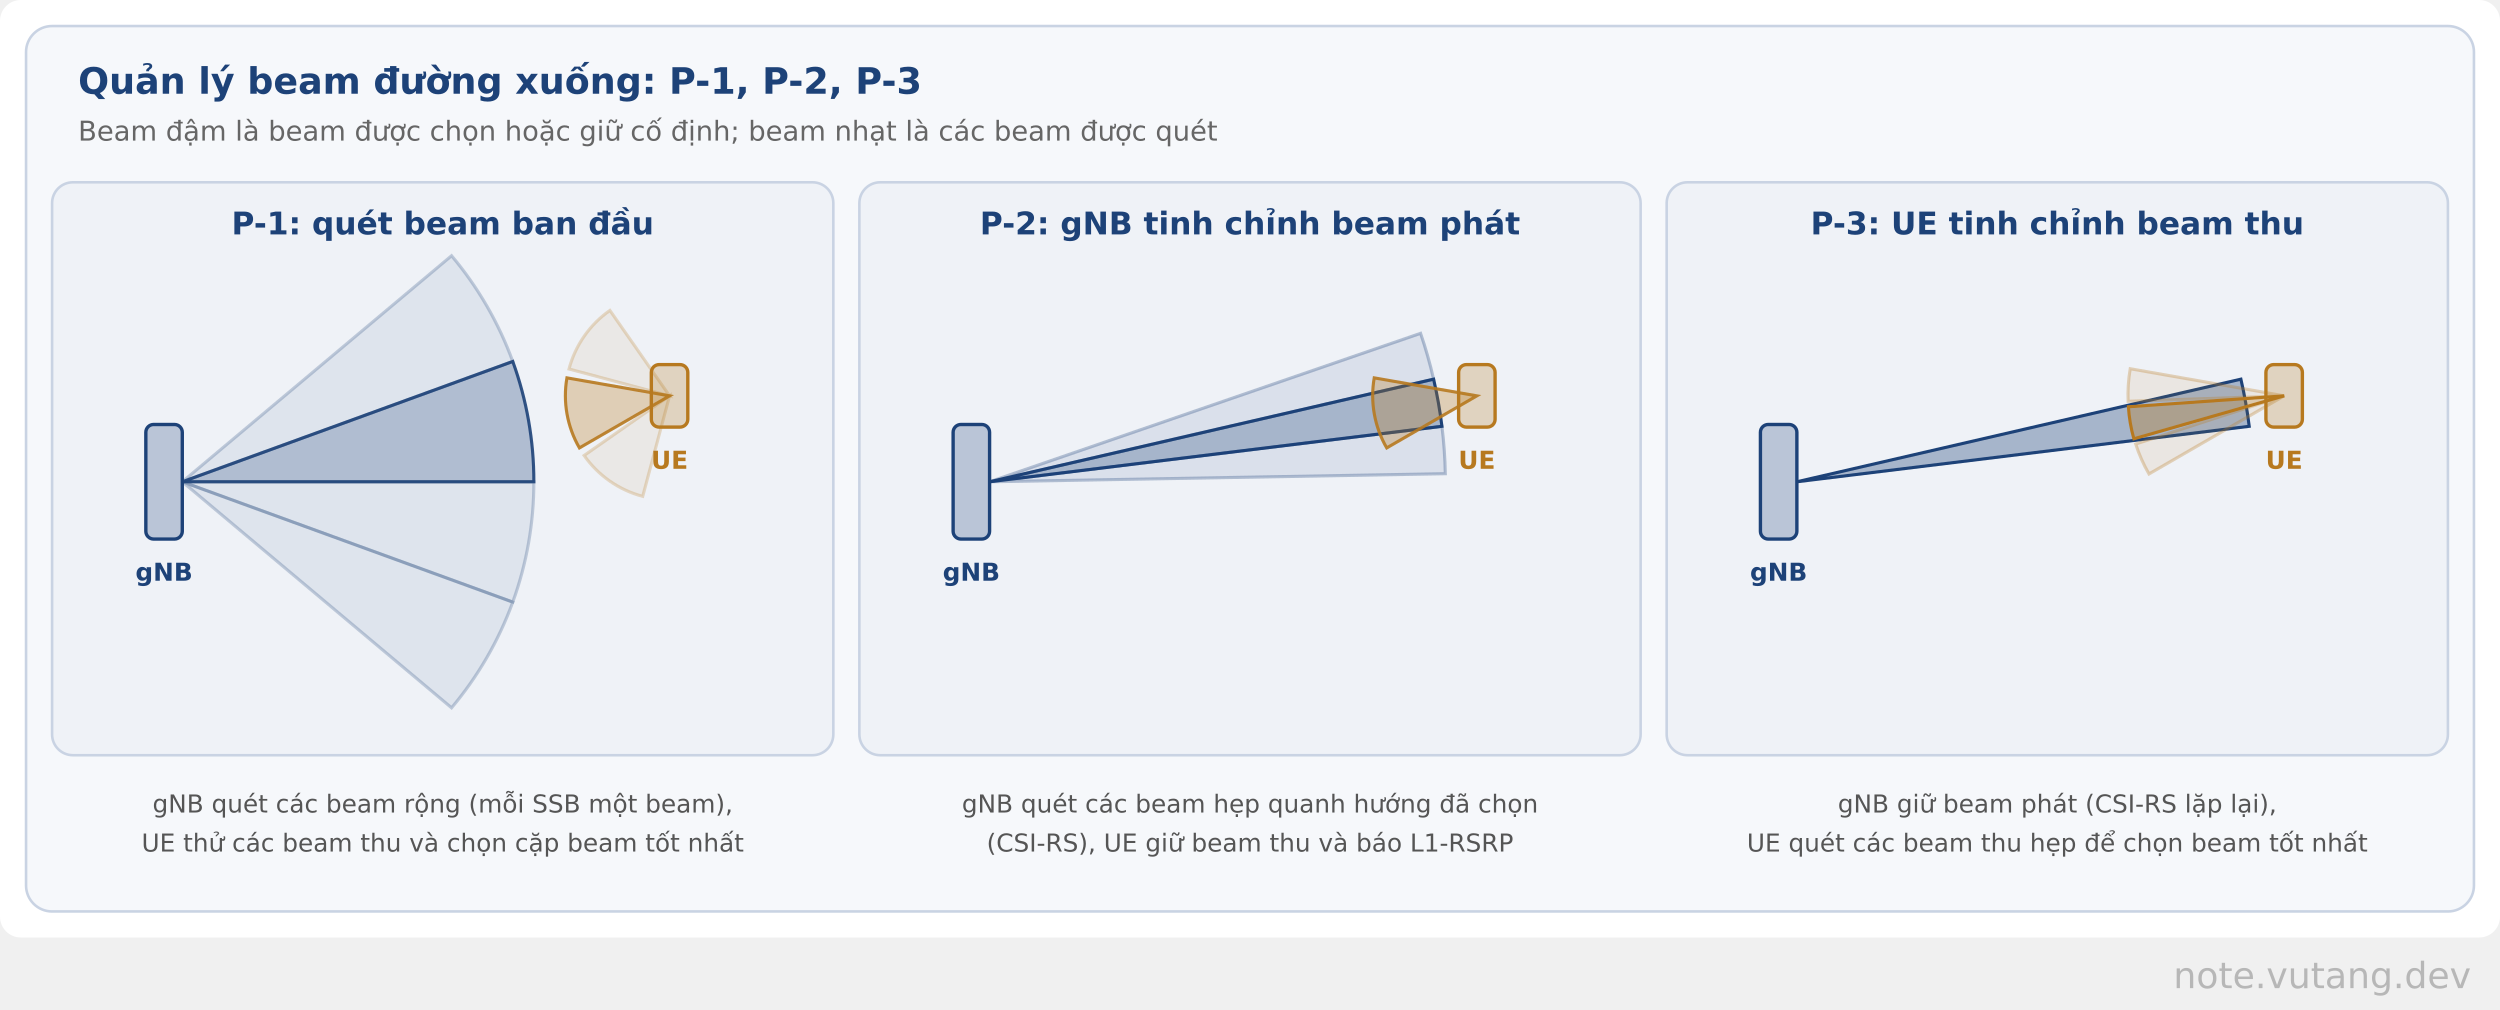
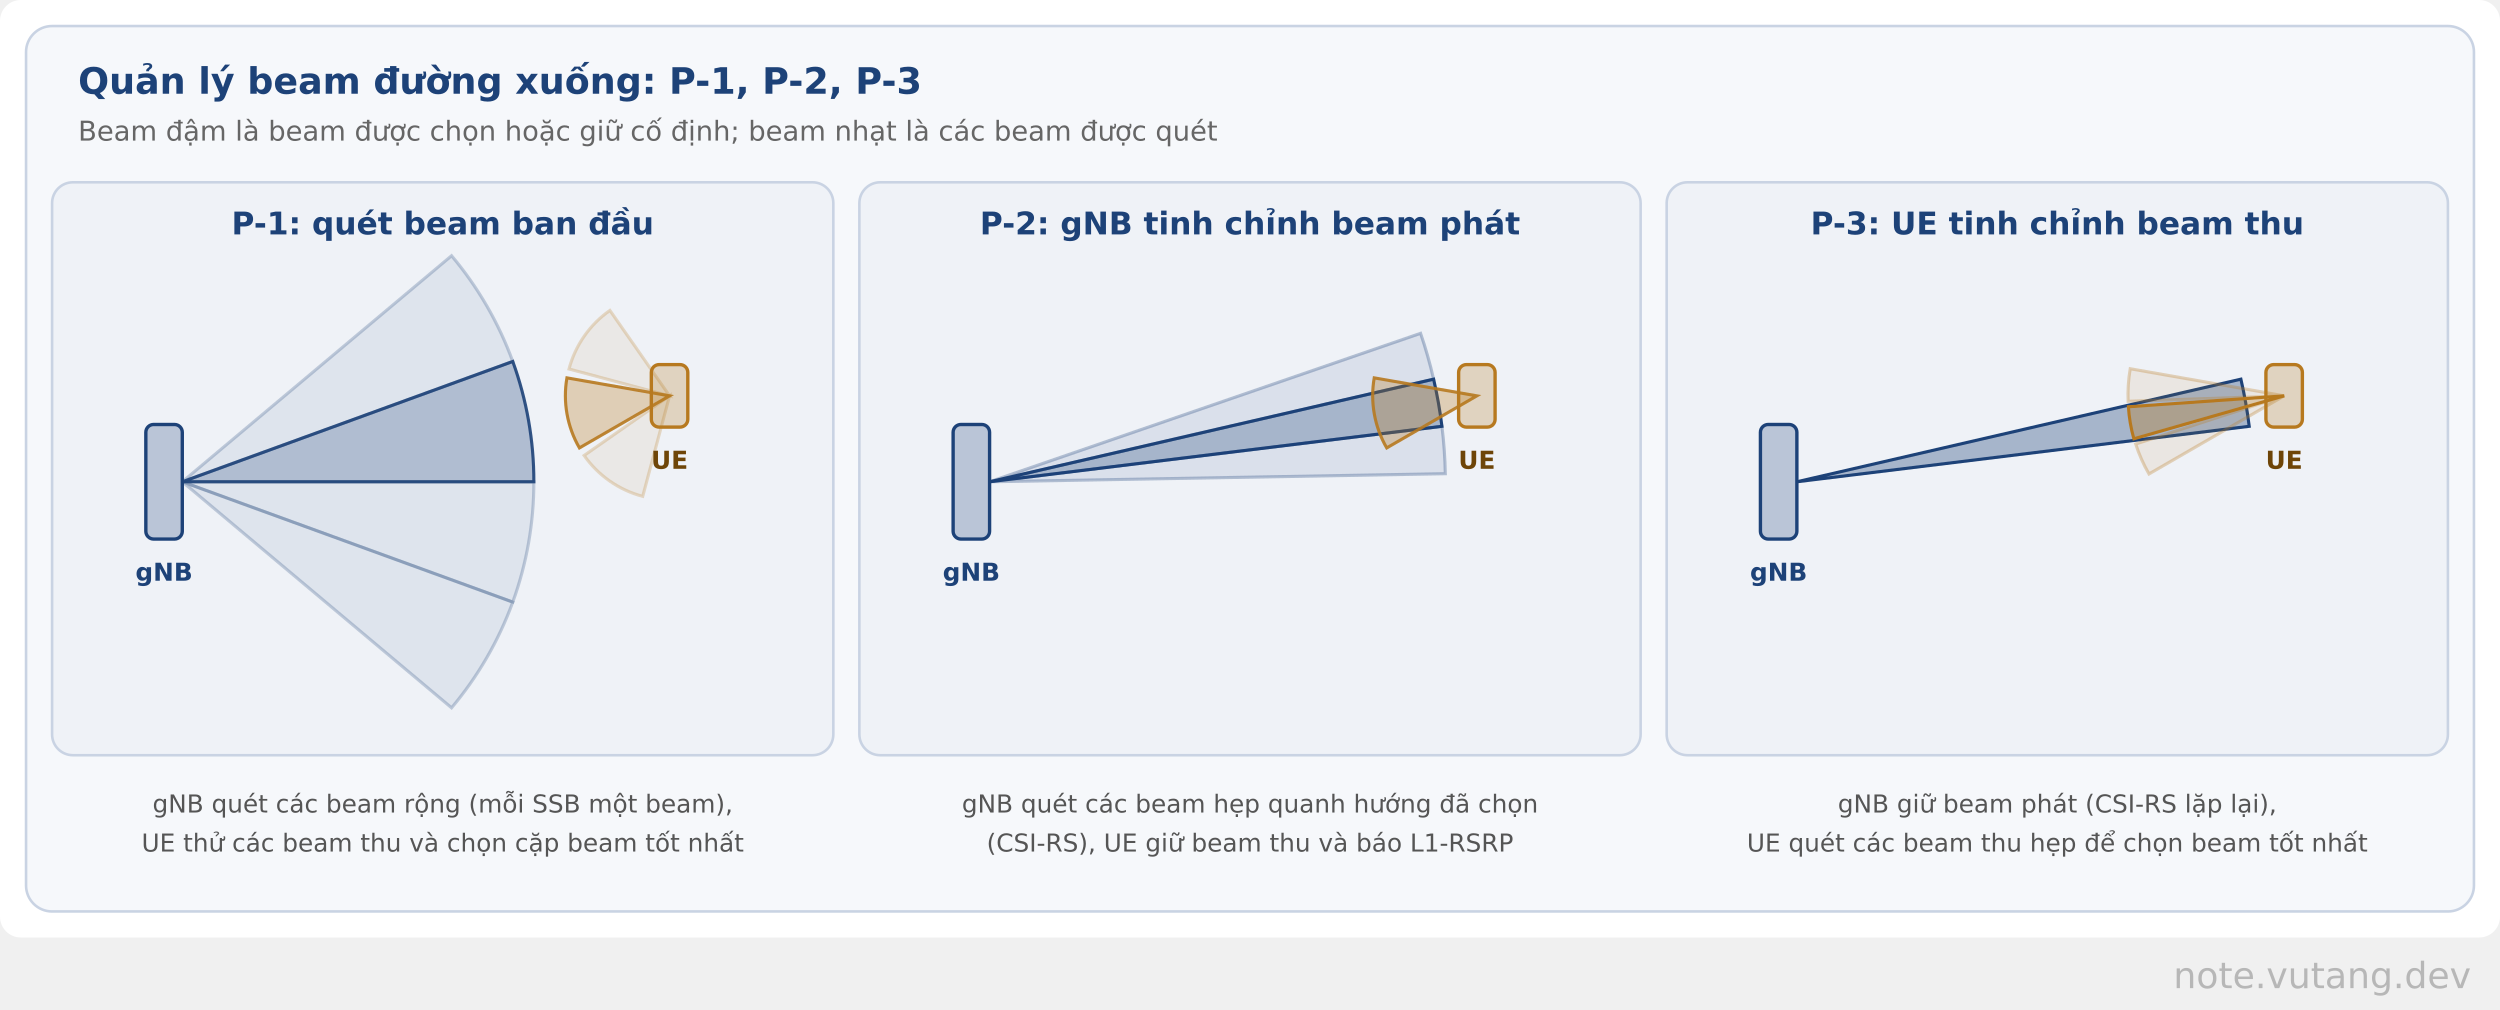
<svg xmlns="http://www.w3.org/2000/svg" role="img" viewBox="0 0 960 387.79" font-family="DejaVu Sans, sans-serif">
  <rect x="0" y="0" width="960" height="360" rx="8" fill="#ffffff" />
  <rect x="10" y="10" width="940" height="340" rx="10" fill="#f6f8fb" stroke="#c9d3e3" />
  <text x="30" y="36" font-size="14" font-weight="700" fill="#1d4278">Quản lý beam đường xuống: P-1, P-2, P-3</text>
  <text x="30" y="54" font-size="10.5" fill="#666">Beam đậm là beam được chọn hoặc giữ cố định; beam nhạt là các beam được quét</text>
  <rect x="20" y="70" width="300" height="220" rx="8" fill="#1d4278" fill-opacity="0.03" stroke="#c9d3e3" />
  <text x="170" y="90" font-size="12" text-anchor="middle" fill="#1d4278" font-weight="700">P-1: quét beam ban đầu</text>
  <rect x="330" y="70" width="300" height="220" rx="8" fill="#1d4278" fill-opacity="0.03" stroke="#c9d3e3" />
  <text x="480" y="90" font-size="12" text-anchor="middle" fill="#1d4278" font-weight="700">P-2: gNB tinh chỉnh beam phát</text>
  <rect x="640" y="70" width="300" height="220" rx="8" fill="#1d4278" fill-opacity="0.03" stroke="#c9d3e3" />
  <text x="790" y="90" font-size="12" text-anchor="middle" fill="#1d4278" font-weight="700">P-3: UE tinh chỉnh beam thu</text>
  <path d="M70,185 L196.9,138.8 A135,135 0 0 0 173.4,98.2 Z" fill="#1d4278" fill-opacity="0.08" stroke="#1d4278" stroke-opacity="0.24" stroke-width="1.2" />
  <path d="M70,185 L205.0,185.0 A135,135 0 0 0 196.9,138.8 Z" fill="#1d4278" fill-opacity="0.3" stroke="#1d4278" stroke-opacity="0.90" stroke-width="1.2" />
  <path d="M70,185 L196.9,231.2 A135,135 0 0 0 205.0,185.0 Z" fill="#1d4278" fill-opacity="0.08" stroke="#1d4278" stroke-opacity="0.24" stroke-width="1.2" />
  <path d="M70,185 L173.4,271.8 A135,135 0 0 0 196.9,231.2 Z" fill="#1d4278" fill-opacity="0.08" stroke="#1d4278" stroke-opacity="0.24" stroke-width="1.2" />
  <path d="M257.113,152.007 L234.2,119.2 A40,40 0 0 0 218.5,141.7 Z" fill="#b7791f" fill-opacity="0.08" stroke="#b7791f" stroke-opacity="0.24" stroke-width="1.2" />
  <path d="M257.113,152.007 L217.7,145.1 A40,40 0 0 0 222.5,172.0 Z" fill="#b7791f" fill-opacity="0.3" stroke="#b7791f" stroke-opacity="0.90" stroke-width="1.2" />
  <path d="M257.113,152.007 L224.3,174.9 A40,40 0 0 0 246.8,190.6 Z" fill="#b7791f" fill-opacity="0.08" stroke="#b7791f" stroke-opacity="0.24" stroke-width="1.2" />
  <rect x="56" y="163" width="14" height="44" rx="3" fill="#1d4278" fill-opacity="0.25" stroke="#1d4278" stroke-width="1.3" />
  <text x="63" y="223" font-size="9.5" text-anchor="middle" fill="#1d4278" font-weight="700">gNB</text>
  <rect x="250.113" y="140.007" width="14" height="24" rx="3" fill="#b7791f" fill-opacity="0.25" stroke="#b7791f" stroke-width="1.3" />
-   <text x="257.113" y="180.007" font-size="9.5" text-anchor="middle" fill="#b7791f" font-weight="700">UE</text>
+   <text x="257.113" y="180.007" font-size="9.5" text-anchor="middle" fill="#6e4508" font-weight="700">UE</text>
  <path d="M380,185 L550.5,145.6 A175,175 0 0 0 545.5,128.0 Z" fill="#1d4278" fill-opacity="0.1" stroke="#1d4278" stroke-opacity="0.30" stroke-width="1.2" />
  <path d="M380,185 L553.7,163.7 A175,175 0 0 0 550.5,145.6 Z" fill="#1d4278" fill-opacity="0.35" stroke="#1d4278" stroke-opacity="1.00" stroke-width="1.2" />
  <path d="M380,185 L555.0,181.9 A175,175 0 0 0 553.7,163.7 Z" fill="#1d4278" fill-opacity="0.1" stroke="#1d4278" stroke-opacity="0.30" stroke-width="1.2" />
  <path d="M567.113,152.007 L527.7,145.1 A40,40 0 0 0 532.5,172.0 Z" fill="#b7791f" fill-opacity="0.3" stroke="#b7791f" stroke-opacity="0.90" stroke-width="1.2" />
  <rect x="366" y="163" width="14" height="44" rx="3" fill="#1d4278" fill-opacity="0.25" stroke="#1d4278" stroke-width="1.3" />
  <text x="373" y="223" font-size="9.5" text-anchor="middle" fill="#1d4278" font-weight="700">gNB</text>
  <rect x="560.113" y="140.007" width="14" height="24" rx="3" fill="#b7791f" fill-opacity="0.25" stroke="#b7791f" stroke-width="1.3" />
-   <text x="567.113" y="180.007" font-size="9.5" text-anchor="middle" fill="#b7791f" font-weight="700">UE</text>
+   <text x="567.113" y="180.007" font-size="9.5" text-anchor="middle" fill="#6e4508" font-weight="700">UE</text>
  <path d="M690,185 L863.7,163.7 A175,175 0 0 0 860.5,145.6 Z" fill="#1d4278" fill-opacity="0.35" stroke="#1d4278" stroke-opacity="1.00" stroke-width="1.2" />
  <path d="M877.113,152.007 L818.0,141.6 A60,60 0 0 0 817.2,154.1 Z" fill="#b7791f" fill-opacity="0.1" stroke="#b7791f" stroke-opacity="0.30" stroke-width="1.2" />
  <path d="M877.113,152.007 L817.3,156.2 A60,60 0 0 0 819.4,168.5 Z" fill="#b7791f" fill-opacity="0.35" stroke="#b7791f" stroke-opacity="1.00" stroke-width="1.2" />
  <path d="M877.113,152.007 L820.1,170.5 A60,60 0 0 0 825.2,182.0 Z" fill="#b7791f" fill-opacity="0.1" stroke="#b7791f" stroke-opacity="0.30" stroke-width="1.2" />
  <rect x="676" y="163" width="14" height="44" rx="3" fill="#1d4278" fill-opacity="0.25" stroke="#1d4278" stroke-width="1.3" />
  <text x="683" y="223" font-size="9.5" text-anchor="middle" fill="#1d4278" font-weight="700">gNB</text>
  <rect x="870.113" y="140.007" width="14" height="24" rx="3" fill="#b7791f" fill-opacity="0.25" stroke="#b7791f" stroke-width="1.3" />
-   <text x="877.113" y="180.007" font-size="9.5" text-anchor="middle" fill="#b7791f" font-weight="700">UE</text>
+   <text x="877.113" y="180.007" font-size="9.5" text-anchor="middle" fill="#6e4508" font-weight="700">UE</text>
  <text x="170" y="312" font-size="9.5" text-anchor="middle" fill="#555">gNB quét các beam rộng (mỗi SSB một beam),</text>
  <text x="170" y="327" font-size="9.5" text-anchor="middle" fill="#555">UE thử các beam thu và chọn cặp beam tốt nhất</text>
  <text x="480" y="312" font-size="9.5" text-anchor="middle" fill="#555">gNB quét các beam hẹp quanh hướng đã chọn</text>
  <text x="480" y="327" font-size="9.5" text-anchor="middle" fill="#555">(CSI-RS), UE giữ beam thu và báo L1-RSRP</text>
  <text x="790" y="312" font-size="9.5" text-anchor="middle" fill="#555">gNB giữ beam phát (CSI-RS lặp lại),</text>
  <text x="790" y="327" font-size="9.5" text-anchor="middle" fill="#555">UE quét các beam thu hẹp để chọn beam tốt nhất</text>
  <text id="wm" x="948.88" y="379.45" text-anchor="end" font-size="13.89" font-family="DejaVu Sans, sans-serif" style="fill:#888;fill-opacity:0.55">note.vutang.dev</text>
</svg>
